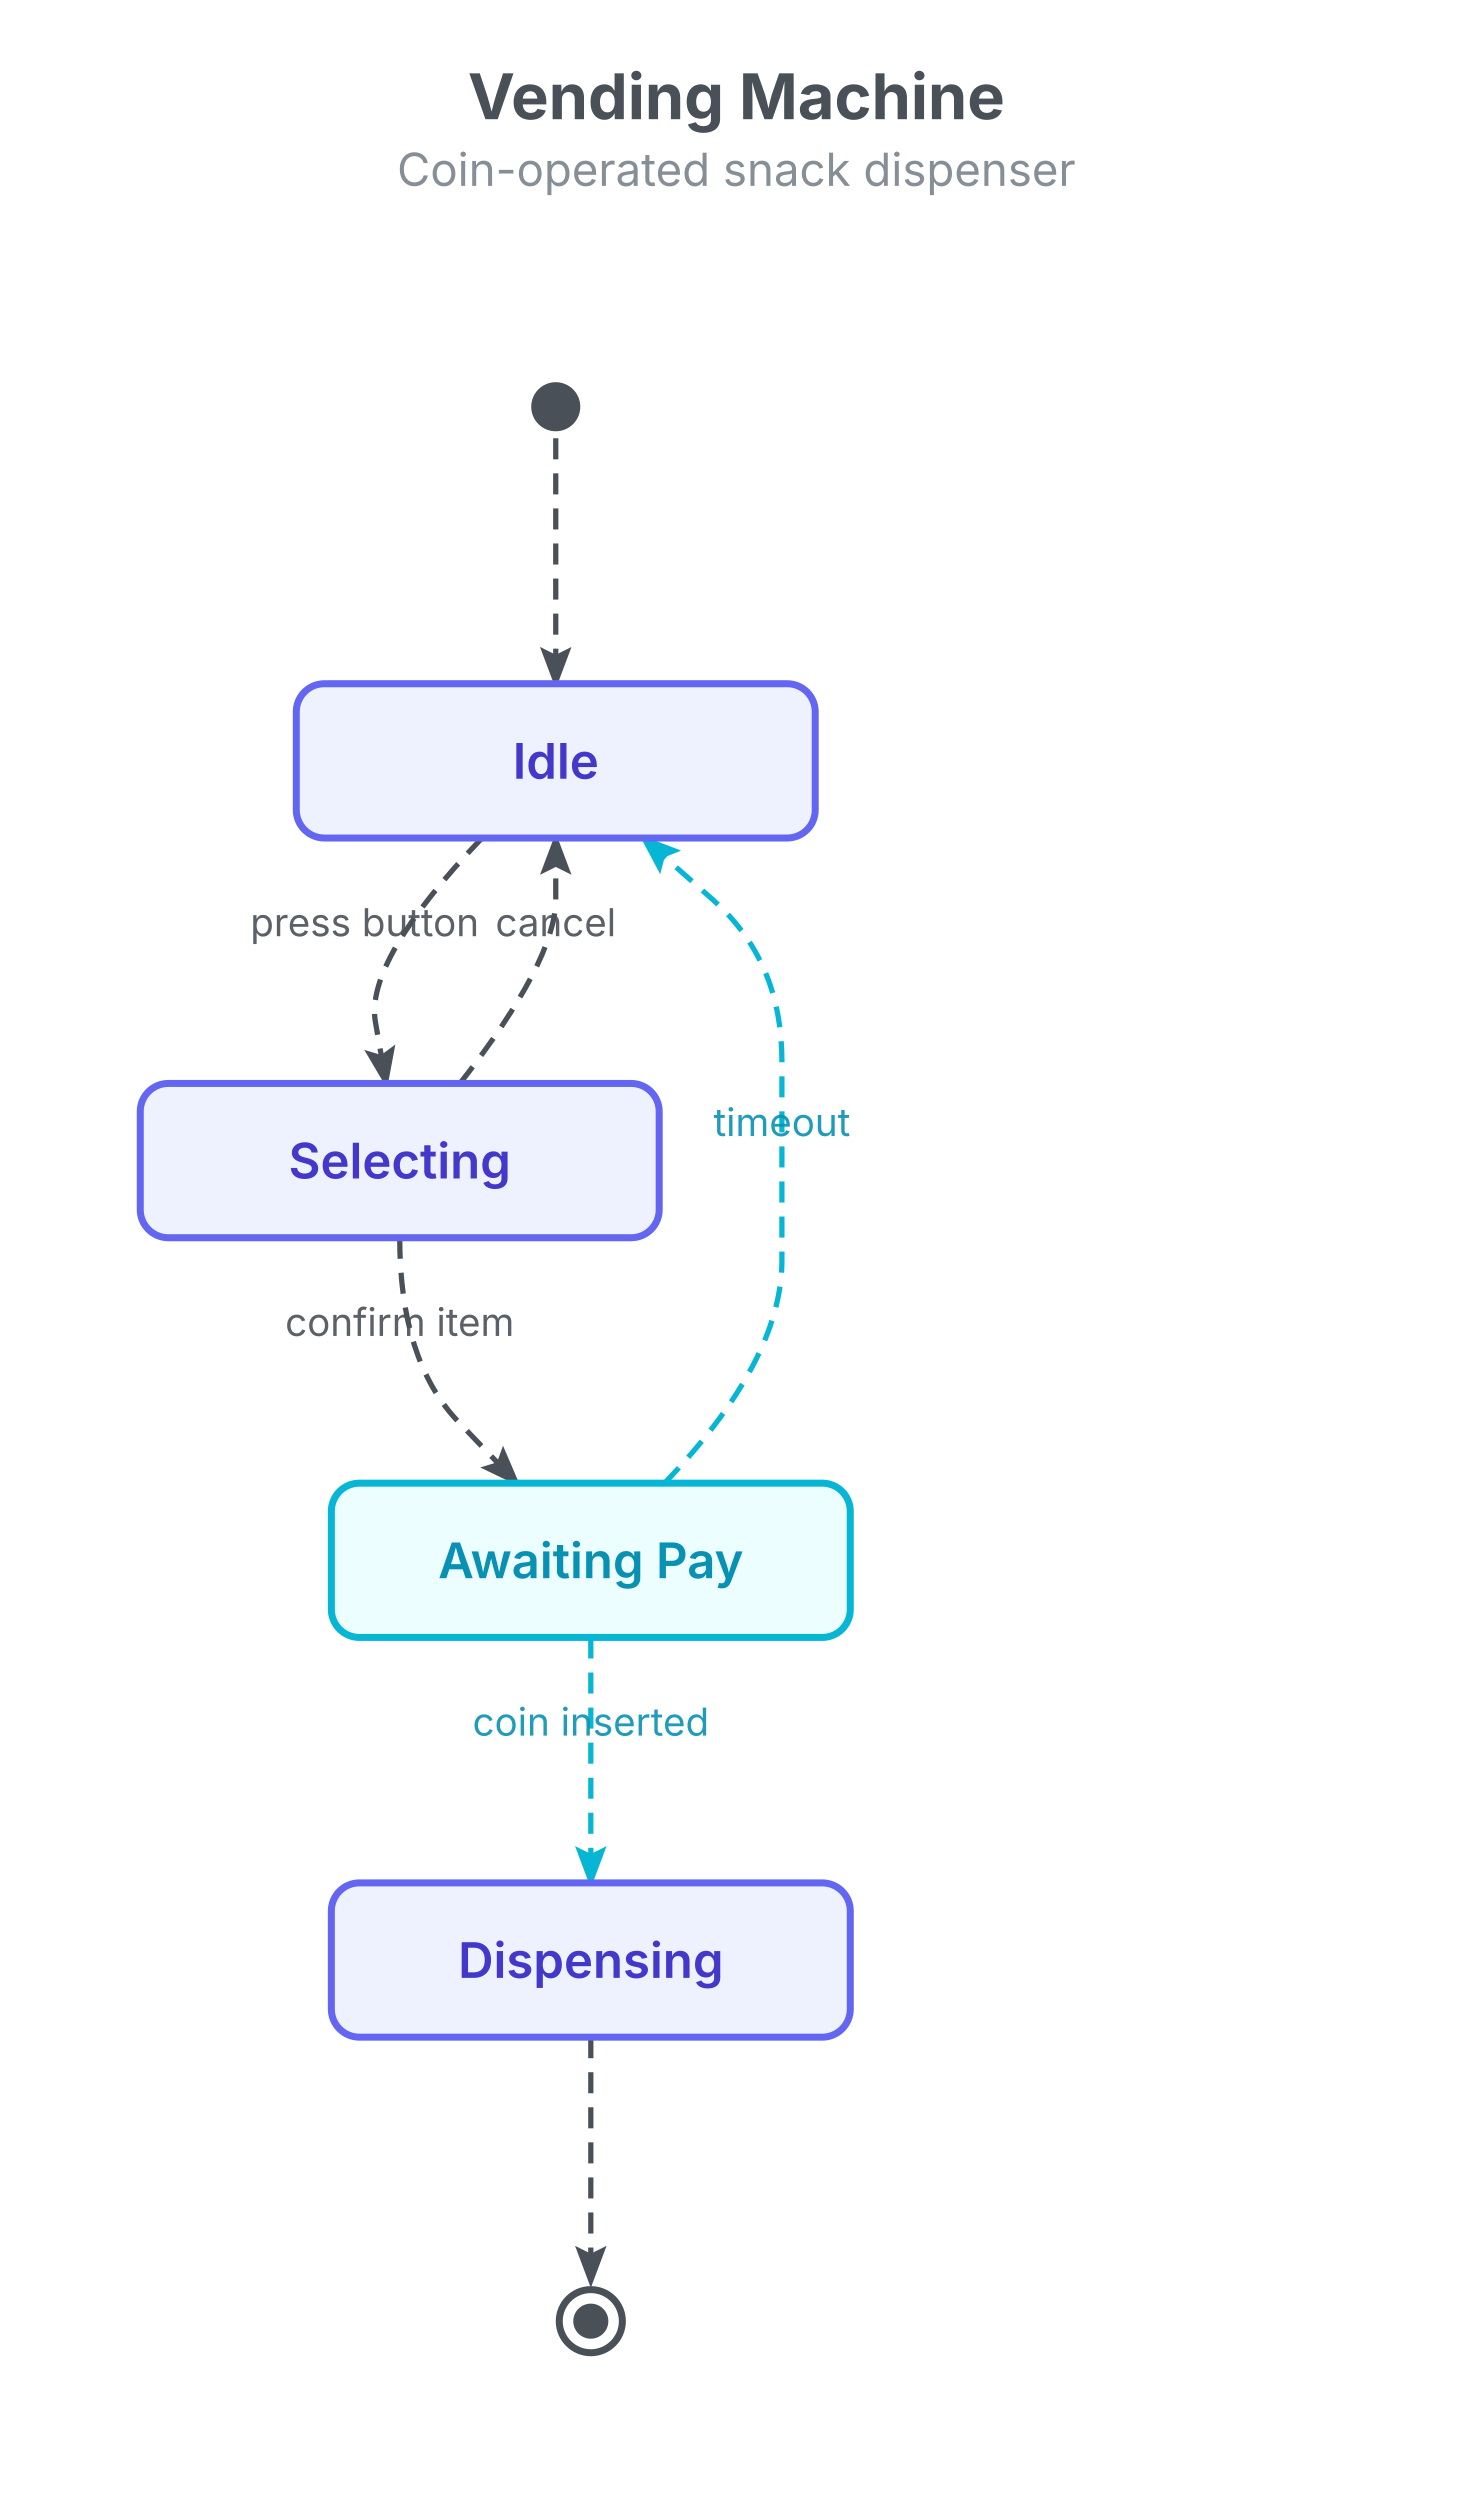
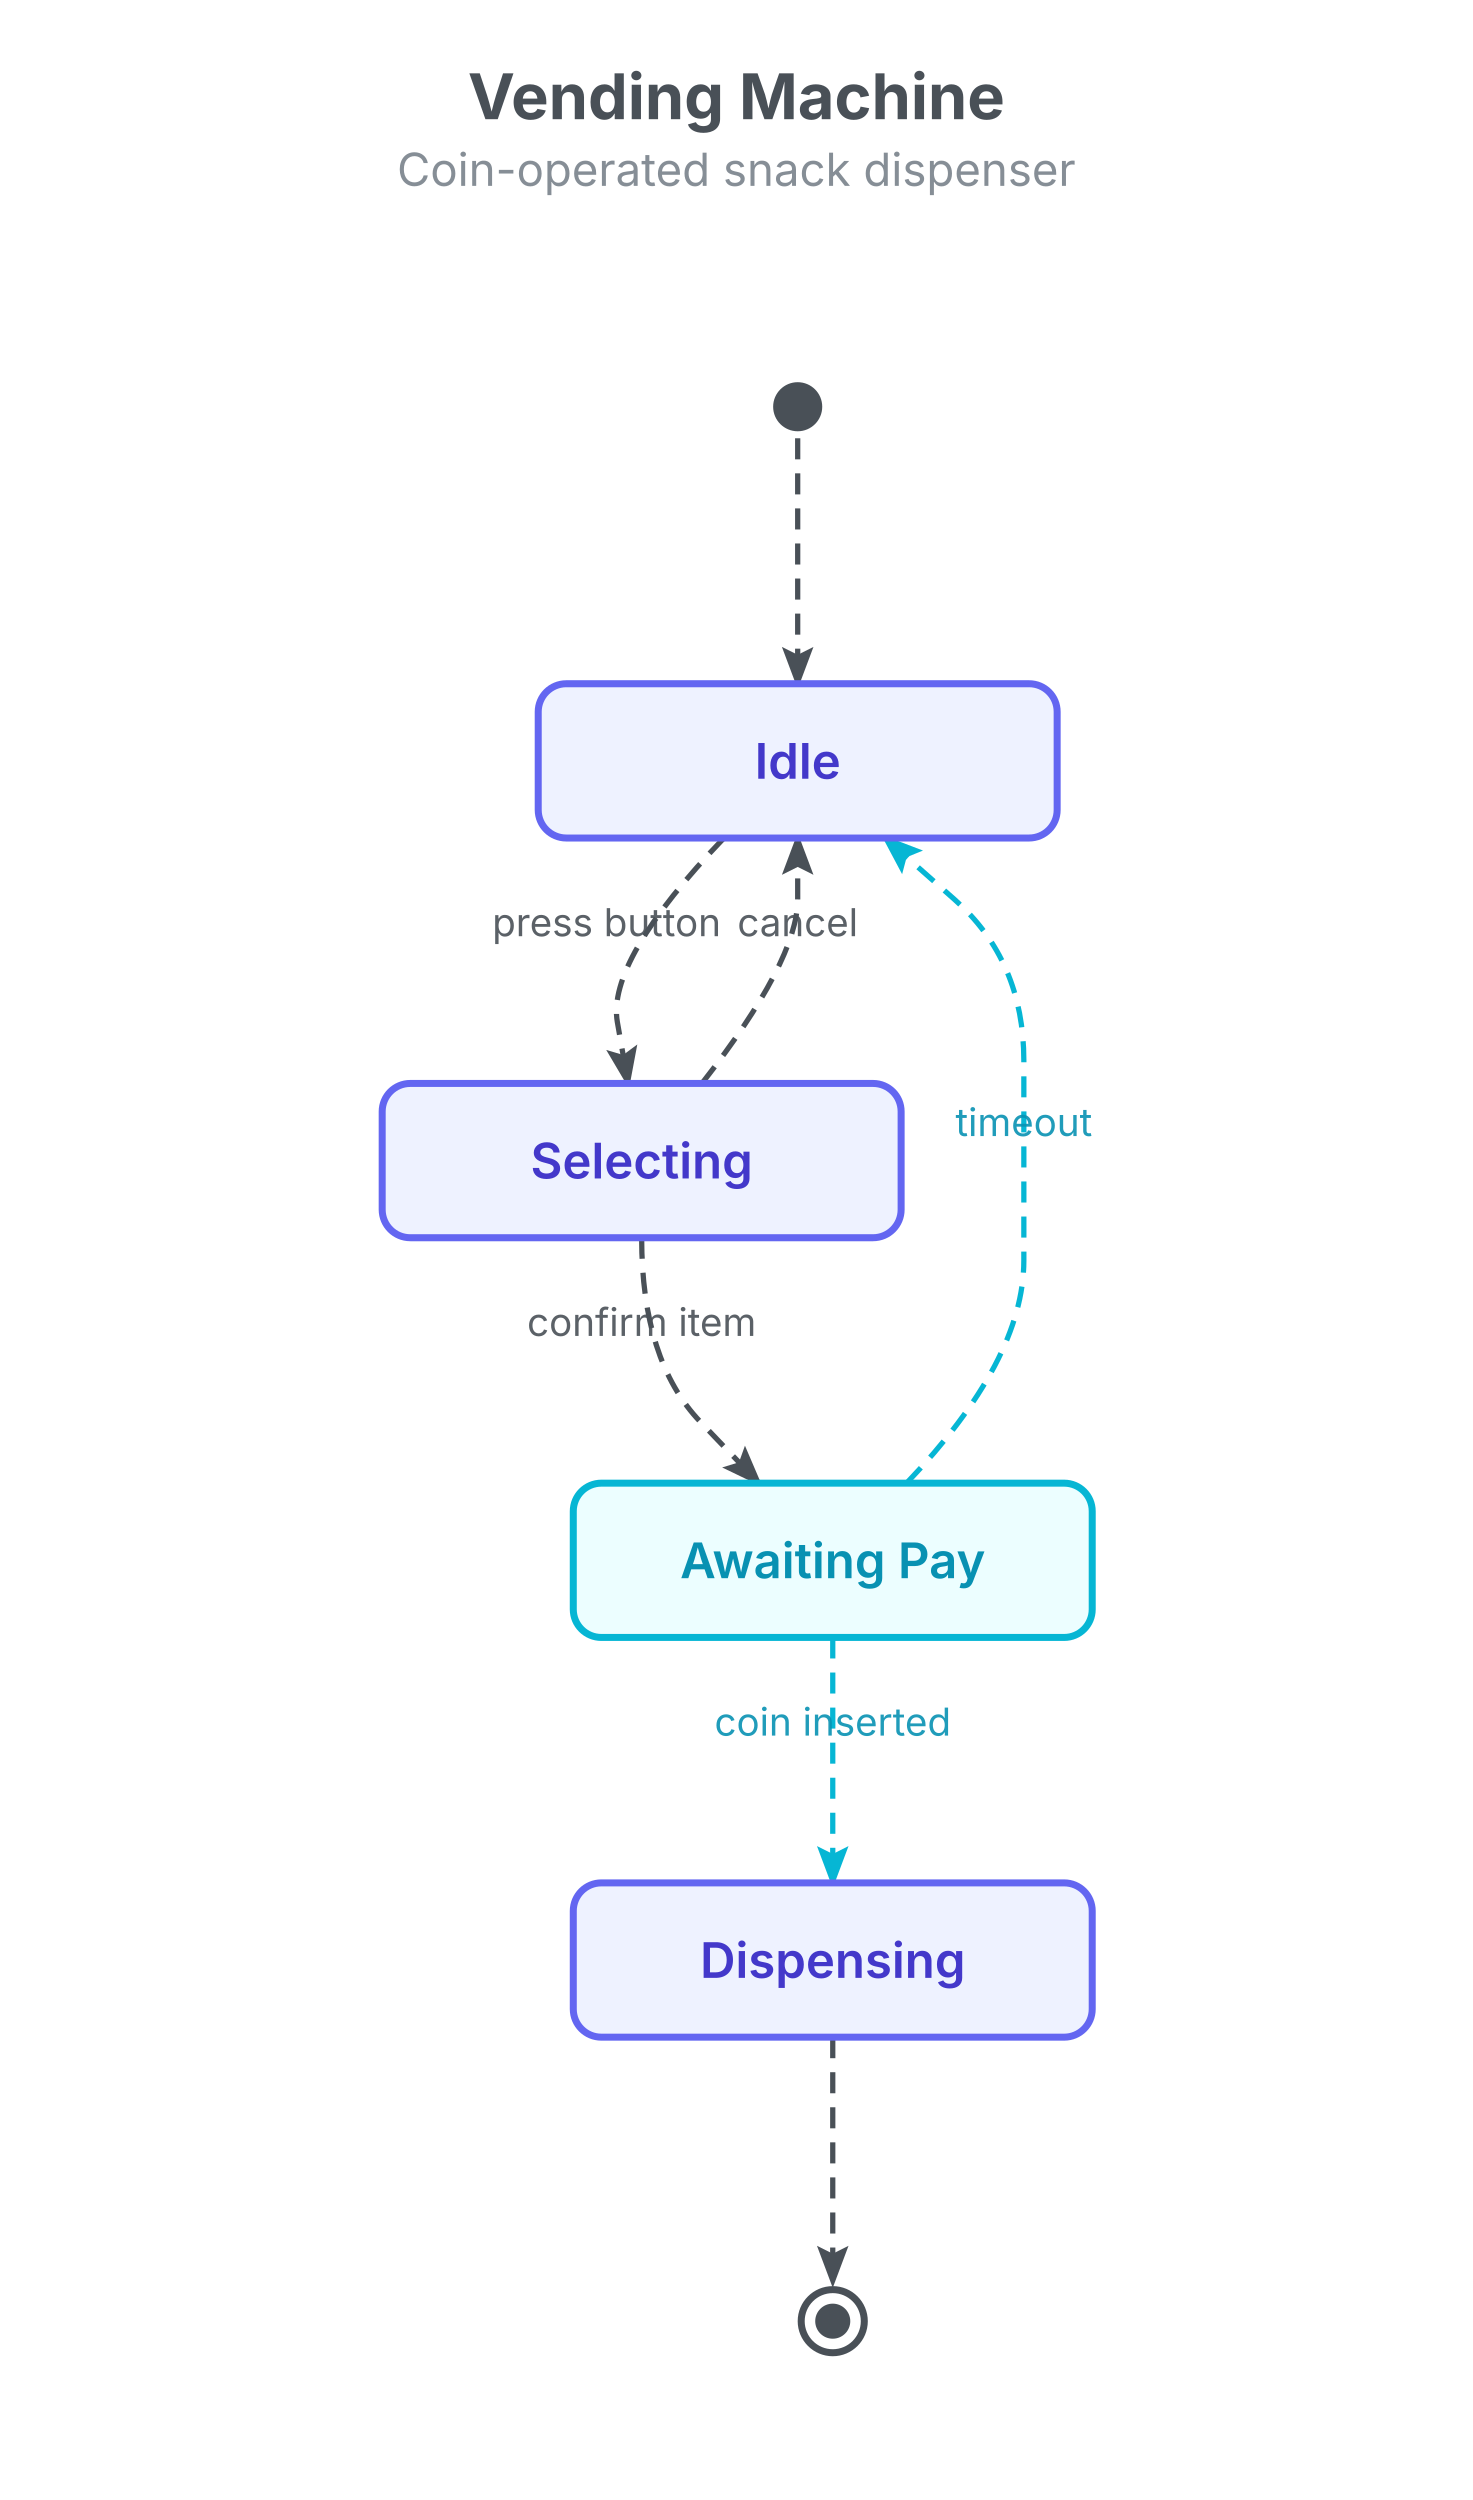
<svg xmlns="http://www.w3.org/2000/svg" width="420" height="713" viewBox="0 0 420 713">
  <text x="210" y="34" text-anchor="middle" font-family="Inter, system-ui, -apple-system, sans-serif" font-size="18" font-weight="700" fill="#495057">Vending Machine</text>
  <text x="210" y="53" text-anchor="middle" font-family="Inter, system-ui, -apple-system, sans-serif" font-size="13" fill="#868e96">Coin-operated snack dispenser</text>
-   <g class="state-diagram" transform="translate(0,67)">
+   <g class="state-diagram" transform="translate(69,67)">
    <defs>
      <marker id="st-1-arrow" markerWidth="8" markerHeight="6" refX="7" refY="3" orient="auto" markerUnits="strokeWidth">
        <polygon points="0 0, 8 3, 0 6, 1.5 3" fill="#495057" />
      </marker>
      <marker id="st-1-arrow-accent" markerWidth="8" markerHeight="6" refX="7" refY="3" orient="auto" markerUnits="strokeWidth">
        <polygon points="0 0, 8 3, 0 6, 1.5 3" fill="#06b6d4" />
      </marker>
    </defs>
    <path d="M158.5,58 Q158.5,93 158.5,110.5 L158.5,128" fill="none" stroke="#495057" stroke-width="1.5" stroke-dasharray="6,4" marker-end="url(#st-1-arrow)">
      <animate attributeName="stroke-dashoffset" from="0" to="-20" dur="0.8s" repeatCount="indefinite" />
    </path>
    <path d="M137.465,172 Q104,207 107.07,224.5 L110.14,242" fill="none" stroke="#495057" stroke-width="1.5" stroke-dasharray="6,4" marker-end="url(#st-1-arrow)">
      <animate attributeName="stroke-dashoffset" from="0" to="-20" dur="0.8s" repeatCount="indefinite" />
    </path>
    <text x="104" y="200" text-anchor="middle" font-family="Inter, system-ui, -apple-system, sans-serif" font-size="11" fill="#495057" opacity="0.9">press button</text>
    <path d="M114,286 Q114,321 130.732,338.5 L147.465,356" fill="none" stroke="#495057" stroke-width="1.5" stroke-dasharray="6,4" marker-end="url(#st-1-arrow)">
      <animate attributeName="stroke-dashoffset" from="0" to="-20" dur="0.8s" repeatCount="indefinite" />
    </path>
    <text x="114" y="314" text-anchor="middle" font-family="Inter, system-ui, -apple-system, sans-serif" font-size="11" fill="#495057" opacity="0.9">confirm item</text>
    <path d="M131.175,242 Q158.5,207 158.5,189.5 L158.5,172" fill="none" stroke="#495057" stroke-width="1.5" stroke-dasharray="6,4" marker-end="url(#st-1-arrow)">
      <animate attributeName="stroke-dashoffset" from="0" to="-20" dur="0.8s" repeatCount="indefinite" />
    </path>
    <text x="158.5" y="200" text-anchor="middle" font-family="Inter, system-ui, -apple-system, sans-serif" font-size="11" fill="#495057" opacity="0.9">cancel</text>
    <path d="M168.5,400 Q168.5,435 168.5,452.5 L168.5,470" fill="none" stroke="#06b6d4" stroke-width="1.5" stroke-dasharray="6,4" marker-end="url(#st-1-arrow-accent)">
      <animate attributeName="stroke-dashoffset" from="0" to="-20" dur="0.8s" repeatCount="indefinite" />
    </path>
    <text x="168.5" y="428" text-anchor="middle" font-family="Inter, system-ui, -apple-system, sans-serif" font-size="11" fill="#0891b2" opacity="0.9">coin inserted</text>
    <path d="M189.535,356 Q223,321 223,292.5 Q223,264 223,235.5 Q223,207 203.197,189.5 L183.395,172" fill="none" stroke="#06b6d4" stroke-width="1.5" stroke-dasharray="6,4" marker-end="url(#st-1-arrow-accent)">
      <animate attributeName="stroke-dashoffset" from="0" to="-20" dur="0.8s" repeatCount="indefinite" />
    </path>
    <text x="223" y="257" text-anchor="middle" font-family="Inter, system-ui, -apple-system, sans-serif" font-size="11" fill="#0891b2" opacity="0.9">timeout</text>
    <path d="M168.5,514 Q168.5,549 168.5,566.5 L168.5,584" fill="none" stroke="#495057" stroke-width="1.5" stroke-dasharray="6,4" marker-end="url(#st-1-arrow)">
      <animate attributeName="stroke-dashoffset" from="0" to="-20" dur="0.8s" repeatCount="indefinite" />
    </path>
    <circle cx="158.5" cy="49" r="7" fill="#495057" stroke="none" />
    <rect x="84.5" y="128" width="148" height="44" rx="8" ry="8" fill="#eef2ff" stroke="#6366f1" stroke-width="2" />
    <text x="158.5" y="150" text-anchor="middle" dominant-baseline="central" font-family="Inter, system-ui, -apple-system, sans-serif" font-size="14" font-weight="600" fill="#4338ca">Idle</text>
    <rect x="40" y="242" width="148" height="44" rx="8" ry="8" fill="#eef2ff" stroke="#6366f1" stroke-width="2" />
    <text x="114" y="264" text-anchor="middle" dominant-baseline="central" font-family="Inter, system-ui, -apple-system, sans-serif" font-size="14" font-weight="600" fill="#4338ca">Selecting</text>
    <rect x="94.5" y="356" width="148" height="44" rx="8" ry="8" fill="#ecfeff" stroke="#06b6d4" stroke-width="2" />
    <text x="168.5" y="378" text-anchor="middle" dominant-baseline="central" font-family="Inter, system-ui, -apple-system, sans-serif" font-size="14" font-weight="600" fill="#0891b2">Awaiting Pay</text>
    <rect x="94.5" y="470" width="148" height="44" rx="8" ry="8" fill="#eef2ff" stroke="#6366f1" stroke-width="2" />
    <text x="168.5" y="492" text-anchor="middle" dominant-baseline="central" font-family="Inter, system-ui, -apple-system, sans-serif" font-size="14" font-weight="600" fill="#4338ca">Dispensing</text>
    <circle cx="168.5" cy="595" r="9" fill="none" stroke="#495057" stroke-width="2" />
    <circle cx="168.5" cy="595" r="5" fill="#495057" stroke="none" />
  </g>
</svg>
